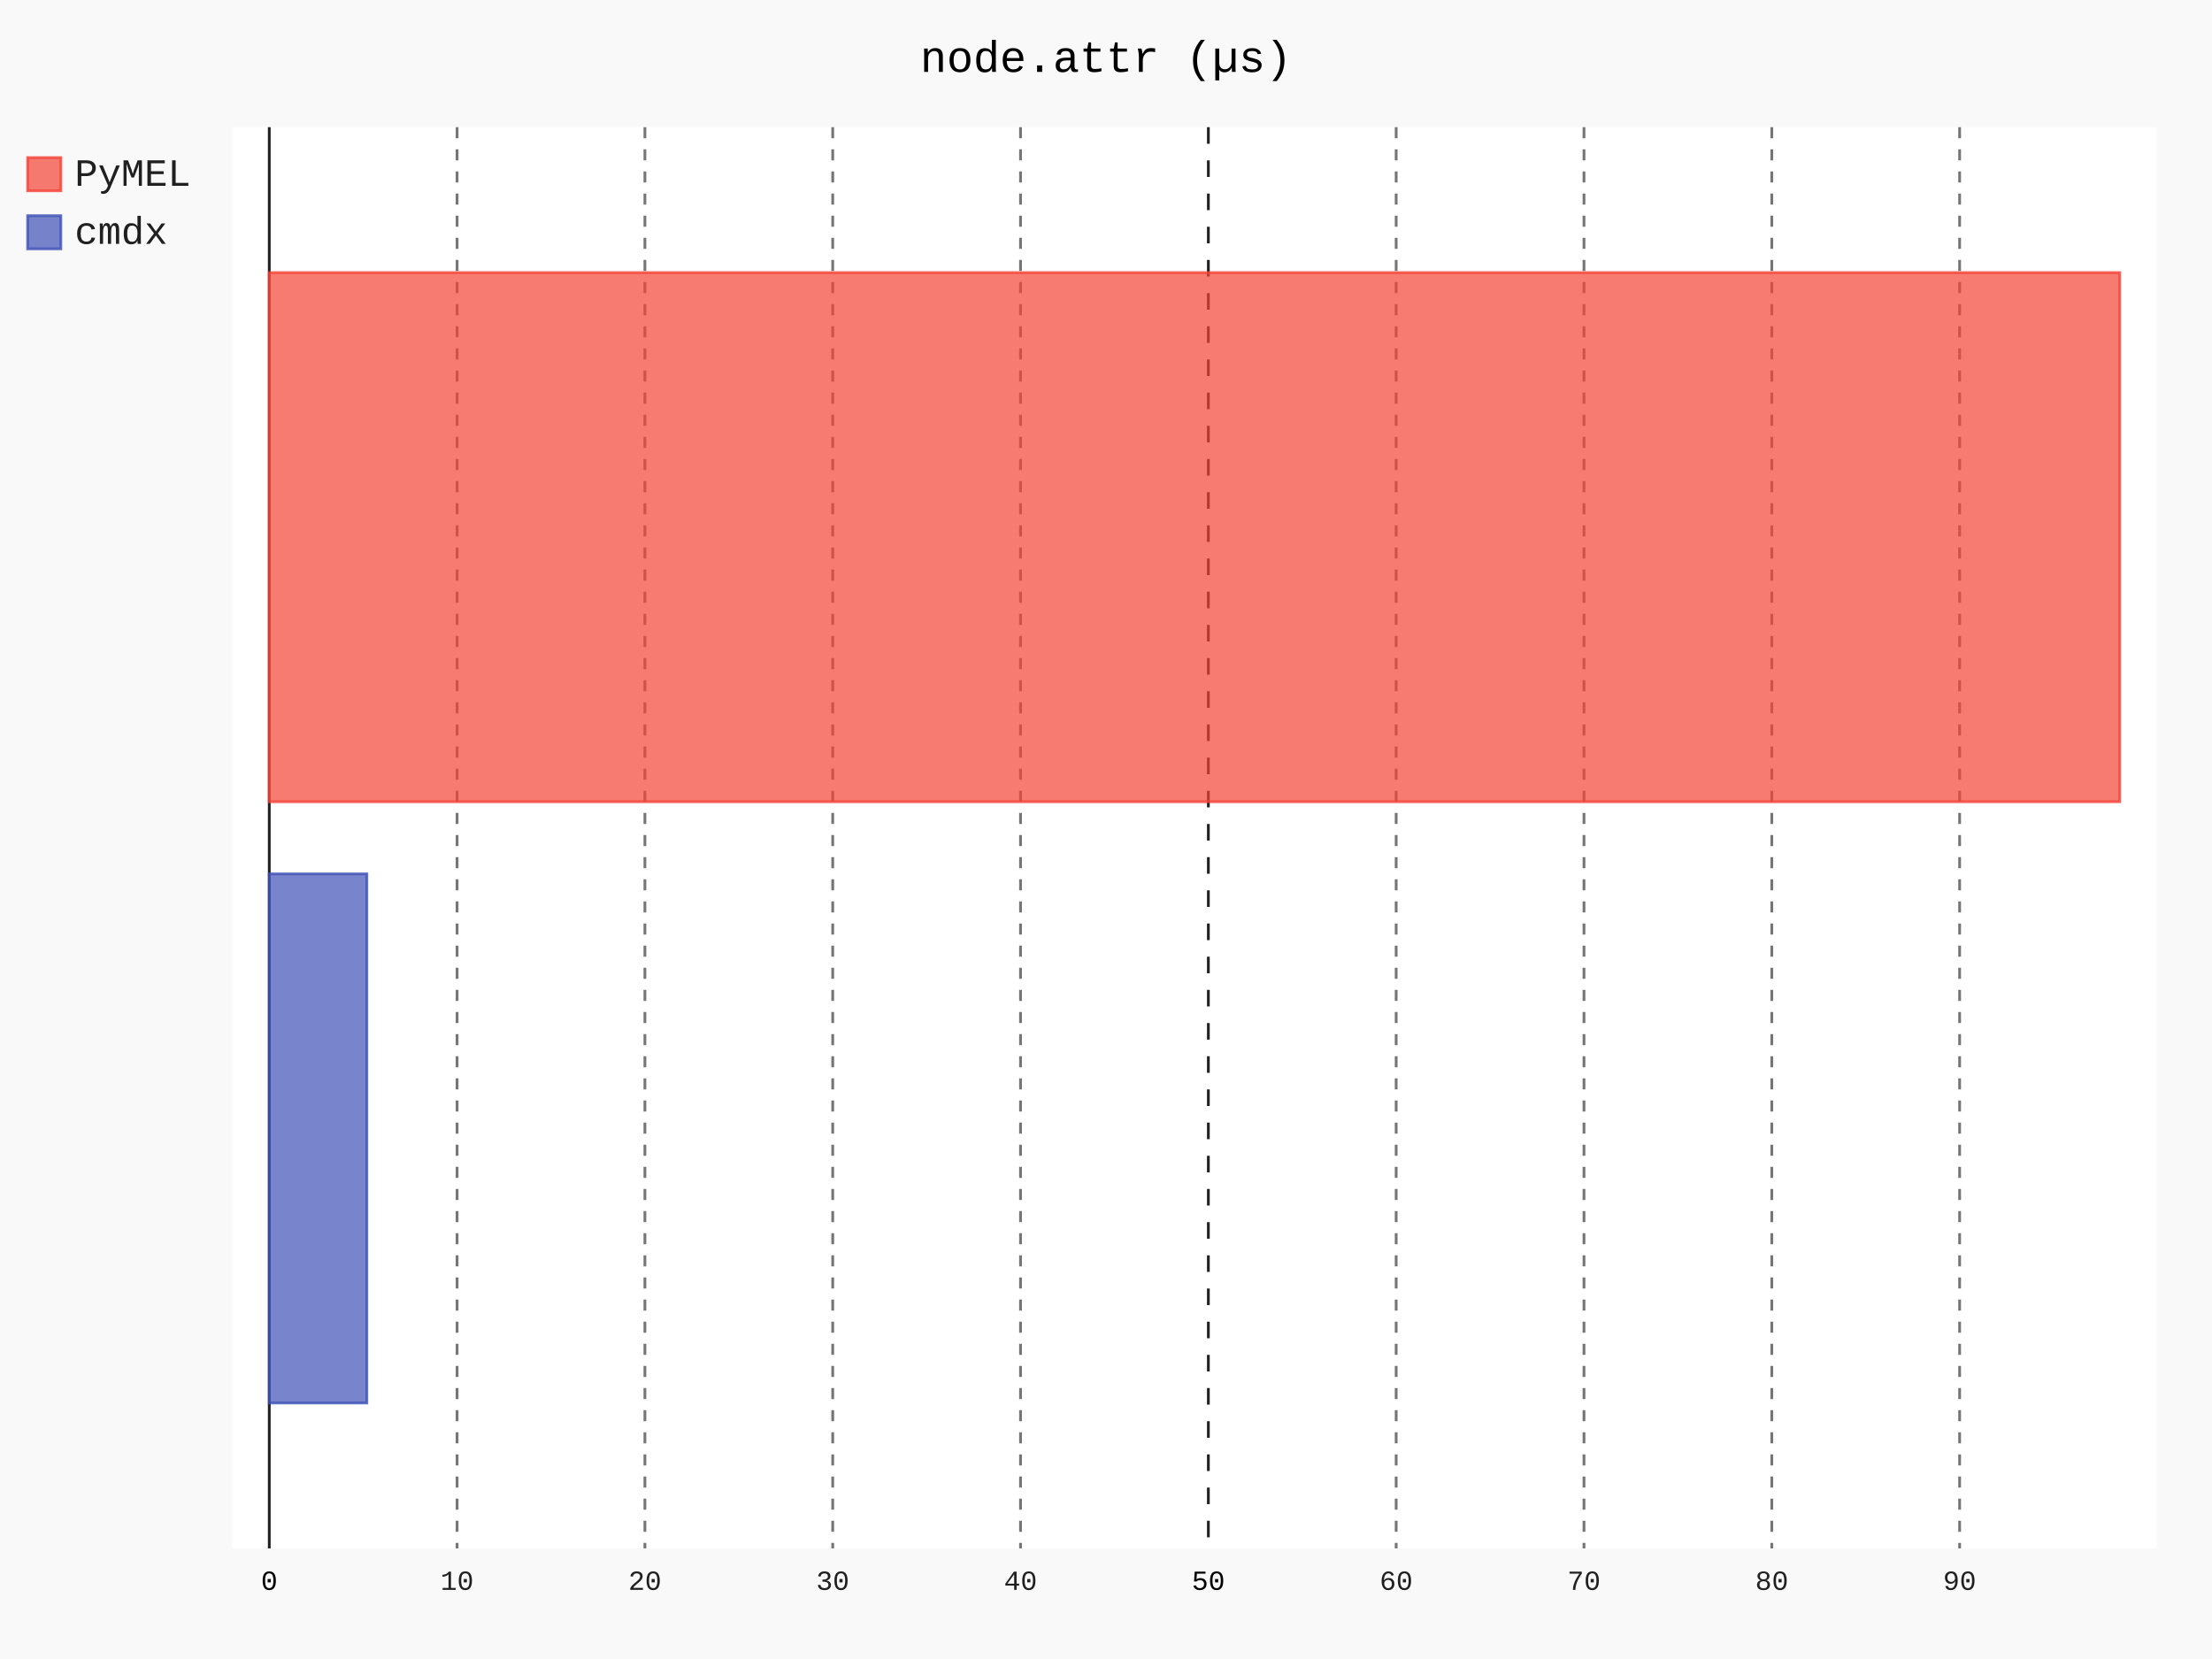
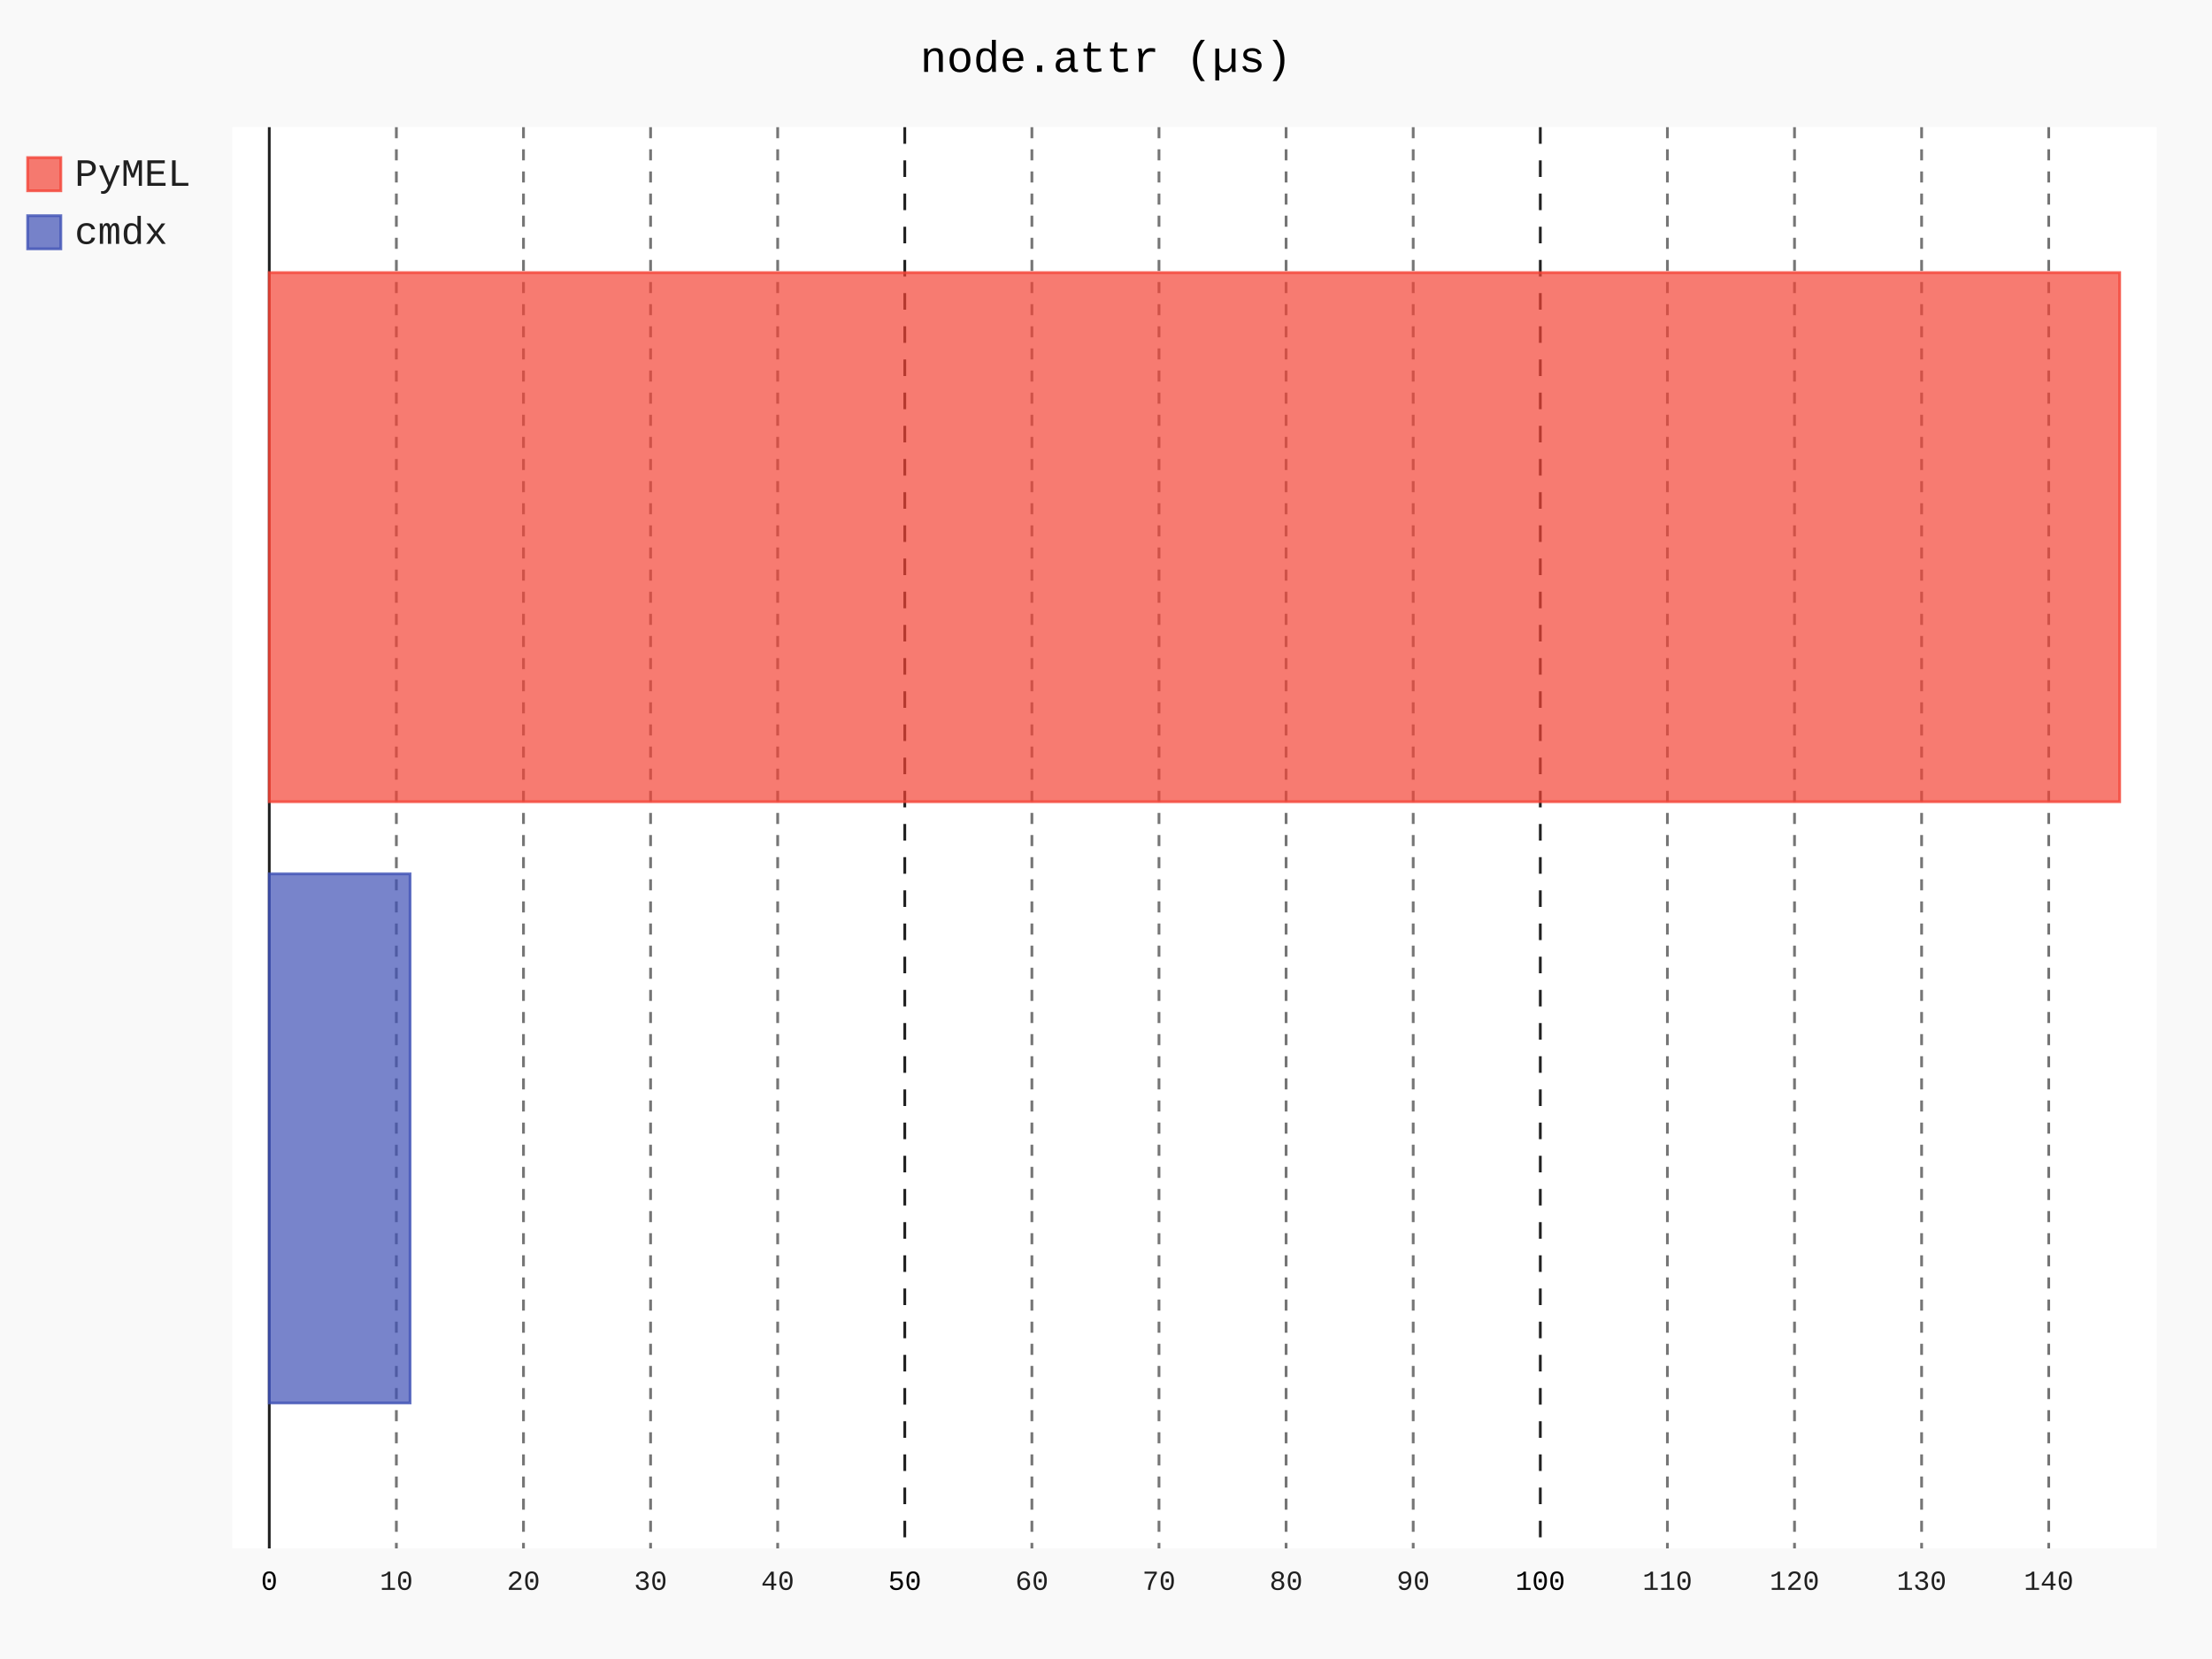
- <svg xmlns="http://www.w3.org/2000/svg" class="pygal-chart" id="chart-3be2bb93-d87d-4173-ba29-43254c066ab6" viewBox="0 0 800 600">
+ <svg xmlns="http://www.w3.org/2000/svg" class="pygal-chart" id="chart-b0224fbc-11a2-4691-929e-2efeac3a3341" viewBox="0 0 800 600">
  <defs>
-     <style type="text/css">#chart-3be2bb93-d87d-4173-ba29-43254c066ab6{-webkit-user-select:none;-webkit-font-smoothing:antialiased;font-family:Consolas,"Liberation Mono",Menlo,Courier,monospace}#chart-3be2bb93-d87d-4173-ba29-43254c066ab6 .title{font-family:Consolas,"Liberation Mono",Menlo,Courier,monospace;font-size:16px}#chart-3be2bb93-d87d-4173-ba29-43254c066ab6 .legends .legend text{font-family:Consolas,"Liberation Mono",Menlo,Courier,monospace;font-size:14px}#chart-3be2bb93-d87d-4173-ba29-43254c066ab6 .axis text{font-family:Consolas,"Liberation Mono",Menlo,Courier,monospace;font-size:10px}#chart-3be2bb93-d87d-4173-ba29-43254c066ab6 .axis text.major{font-family:Consolas,"Liberation Mono",Menlo,Courier,monospace;font-size:10px}#chart-3be2bb93-d87d-4173-ba29-43254c066ab6 .text-overlay text.value{font-family:Consolas,"Liberation Mono",Menlo,Courier,monospace;font-size:16px}#chart-3be2bb93-d87d-4173-ba29-43254c066ab6 .text-overlay text.label{font-family:Consolas,"Liberation Mono",Menlo,Courier,monospace;font-size:10px}#chart-3be2bb93-d87d-4173-ba29-43254c066ab6 .tooltip{font-family:Consolas,"Liberation Mono",Menlo,Courier,monospace;font-size:14px}#chart-3be2bb93-d87d-4173-ba29-43254c066ab6 text.no_data{font-family:Consolas,"Liberation Mono",Menlo,Courier,monospace;font-size:64px}
- #chart-3be2bb93-d87d-4173-ba29-43254c066ab6{background-color:rgba(249,249,249,1)}#chart-3be2bb93-d87d-4173-ba29-43254c066ab6 path,#chart-3be2bb93-d87d-4173-ba29-43254c066ab6 line,#chart-3be2bb93-d87d-4173-ba29-43254c066ab6 rect,#chart-3be2bb93-d87d-4173-ba29-43254c066ab6 circle{-webkit-transition:150ms;-moz-transition:150ms;transition:150ms}#chart-3be2bb93-d87d-4173-ba29-43254c066ab6 .graph &gt; .background{fill:rgba(249,249,249,1)}#chart-3be2bb93-d87d-4173-ba29-43254c066ab6 .plot &gt; .background{fill:rgba(255,255,255,1)}#chart-3be2bb93-d87d-4173-ba29-43254c066ab6 .graph{fill:rgba(0,0,0,.87)}#chart-3be2bb93-d87d-4173-ba29-43254c066ab6 text.no_data{fill:rgba(0,0,0,1)}#chart-3be2bb93-d87d-4173-ba29-43254c066ab6 .title{fill:rgba(0,0,0,1)}#chart-3be2bb93-d87d-4173-ba29-43254c066ab6 .legends .legend text{fill:rgba(0,0,0,.87)}#chart-3be2bb93-d87d-4173-ba29-43254c066ab6 .legends .legend:hover text{fill:rgba(0,0,0,1)}#chart-3be2bb93-d87d-4173-ba29-43254c066ab6 .axis .line{stroke:rgba(0,0,0,1)}#chart-3be2bb93-d87d-4173-ba29-43254c066ab6 .axis .guide.line{stroke:rgba(0,0,0,.54)}#chart-3be2bb93-d87d-4173-ba29-43254c066ab6 .axis .major.line{stroke:rgba(0,0,0,.87)}#chart-3be2bb93-d87d-4173-ba29-43254c066ab6 .axis text.major{fill:rgba(0,0,0,1)}#chart-3be2bb93-d87d-4173-ba29-43254c066ab6 .axis.y .guides:hover .guide.line,#chart-3be2bb93-d87d-4173-ba29-43254c066ab6 .line-graph .axis.x .guides:hover .guide.line,#chart-3be2bb93-d87d-4173-ba29-43254c066ab6 .stackedline-graph .axis.x .guides:hover .guide.line,#chart-3be2bb93-d87d-4173-ba29-43254c066ab6 .xy-graph .axis.x .guides:hover .guide.line{stroke:rgba(0,0,0,1)}#chart-3be2bb93-d87d-4173-ba29-43254c066ab6 .axis .guides:hover text{fill:rgba(0,0,0,1)}#chart-3be2bb93-d87d-4173-ba29-43254c066ab6 .reactive{fill-opacity:.7;stroke-opacity:.8}#chart-3be2bb93-d87d-4173-ba29-43254c066ab6 .ci{stroke:rgba(0,0,0,.87)}#chart-3be2bb93-d87d-4173-ba29-43254c066ab6 .reactive.active,#chart-3be2bb93-d87d-4173-ba29-43254c066ab6 .active .reactive{fill-opacity:.8;stroke-opacity:.9;stroke-width:4}#chart-3be2bb93-d87d-4173-ba29-43254c066ab6 .ci .reactive.active{stroke-width:1.5}#chart-3be2bb93-d87d-4173-ba29-43254c066ab6 .series text{fill:rgba(0,0,0,1)}#chart-3be2bb93-d87d-4173-ba29-43254c066ab6 .tooltip rect{fill:rgba(255,255,255,1);stroke:rgba(0,0,0,1);-webkit-transition:opacity 150ms;-moz-transition:opacity 150ms;transition:opacity 150ms}#chart-3be2bb93-d87d-4173-ba29-43254c066ab6 .tooltip .label{fill:rgba(0,0,0,.87)}#chart-3be2bb93-d87d-4173-ba29-43254c066ab6 .tooltip .label{fill:rgba(0,0,0,.87)}#chart-3be2bb93-d87d-4173-ba29-43254c066ab6 .tooltip .legend{font-size:.8em;fill:rgba(0,0,0,.54)}#chart-3be2bb93-d87d-4173-ba29-43254c066ab6 .tooltip .x_label{font-size:.6em;fill:rgba(0,0,0,1)}#chart-3be2bb93-d87d-4173-ba29-43254c066ab6 .tooltip .xlink{font-size:.5em;text-decoration:underline}#chart-3be2bb93-d87d-4173-ba29-43254c066ab6 .tooltip .value{font-size:1.5em}#chart-3be2bb93-d87d-4173-ba29-43254c066ab6 .bound{font-size:.5em}#chart-3be2bb93-d87d-4173-ba29-43254c066ab6 .max-value{font-size:.75em;fill:rgba(0,0,0,.54)}#chart-3be2bb93-d87d-4173-ba29-43254c066ab6 .map-element{fill:rgba(255,255,255,1);stroke:rgba(0,0,0,.54) !important}#chart-3be2bb93-d87d-4173-ba29-43254c066ab6 .map-element .reactive{fill-opacity:inherit;stroke-opacity:inherit}#chart-3be2bb93-d87d-4173-ba29-43254c066ab6 .color-0,#chart-3be2bb93-d87d-4173-ba29-43254c066ab6 .color-0 a:visited{stroke:#F44336;fill:#F44336}#chart-3be2bb93-d87d-4173-ba29-43254c066ab6 .color-1,#chart-3be2bb93-d87d-4173-ba29-43254c066ab6 .color-1 a:visited{stroke:#3F51B5;fill:#3F51B5}#chart-3be2bb93-d87d-4173-ba29-43254c066ab6 .text-overlay .color-0 text{fill:black}#chart-3be2bb93-d87d-4173-ba29-43254c066ab6 .text-overlay .color-1 text{fill:black}
- #chart-3be2bb93-d87d-4173-ba29-43254c066ab6 text.no_data{text-anchor:middle}#chart-3be2bb93-d87d-4173-ba29-43254c066ab6 .guide.line{fill:none}#chart-3be2bb93-d87d-4173-ba29-43254c066ab6 .centered{text-anchor:middle}#chart-3be2bb93-d87d-4173-ba29-43254c066ab6 .title{text-anchor:middle}#chart-3be2bb93-d87d-4173-ba29-43254c066ab6 .legends .legend text{fill-opacity:1}#chart-3be2bb93-d87d-4173-ba29-43254c066ab6 .axis.x text{text-anchor:middle}#chart-3be2bb93-d87d-4173-ba29-43254c066ab6 .axis.x:not(.web) text[transform]{text-anchor:start}#chart-3be2bb93-d87d-4173-ba29-43254c066ab6 .axis.x:not(.web) text[transform].backwards{text-anchor:end}#chart-3be2bb93-d87d-4173-ba29-43254c066ab6 .axis.y text{text-anchor:end}#chart-3be2bb93-d87d-4173-ba29-43254c066ab6 .axis.y text[transform].backwards{text-anchor:start}#chart-3be2bb93-d87d-4173-ba29-43254c066ab6 .axis.y2 text{text-anchor:start}#chart-3be2bb93-d87d-4173-ba29-43254c066ab6 .axis.y2 text[transform].backwards{text-anchor:end}#chart-3be2bb93-d87d-4173-ba29-43254c066ab6 .axis .guide.line{stroke-dasharray:4,4}#chart-3be2bb93-d87d-4173-ba29-43254c066ab6 .axis .major.guide.line{stroke-dasharray:6,6}#chart-3be2bb93-d87d-4173-ba29-43254c066ab6 .horizontal .axis.y .guide.line,#chart-3be2bb93-d87d-4173-ba29-43254c066ab6 .horizontal .axis.y2 .guide.line,#chart-3be2bb93-d87d-4173-ba29-43254c066ab6 .vertical .axis.x .guide.line{opacity:0}#chart-3be2bb93-d87d-4173-ba29-43254c066ab6 .horizontal .axis.always_show .guide.line,#chart-3be2bb93-d87d-4173-ba29-43254c066ab6 .vertical .axis.always_show .guide.line{opacity:1 !important}#chart-3be2bb93-d87d-4173-ba29-43254c066ab6 .axis.y .guides:hover .guide.line,#chart-3be2bb93-d87d-4173-ba29-43254c066ab6 .axis.y2 .guides:hover .guide.line,#chart-3be2bb93-d87d-4173-ba29-43254c066ab6 .axis.x .guides:hover .guide.line{opacity:1}#chart-3be2bb93-d87d-4173-ba29-43254c066ab6 .axis .guides:hover text{opacity:1}#chart-3be2bb93-d87d-4173-ba29-43254c066ab6 .nofill{fill:none}#chart-3be2bb93-d87d-4173-ba29-43254c066ab6 .subtle-fill{fill-opacity:.2}#chart-3be2bb93-d87d-4173-ba29-43254c066ab6 .dot{stroke-width:1px;fill-opacity:1}#chart-3be2bb93-d87d-4173-ba29-43254c066ab6 .dot.active{stroke-width:5px}#chart-3be2bb93-d87d-4173-ba29-43254c066ab6 .dot.negative{fill:transparent}#chart-3be2bb93-d87d-4173-ba29-43254c066ab6 text,#chart-3be2bb93-d87d-4173-ba29-43254c066ab6 tspan{stroke:none !important}#chart-3be2bb93-d87d-4173-ba29-43254c066ab6 .series text.active{opacity:1}#chart-3be2bb93-d87d-4173-ba29-43254c066ab6 .tooltip rect{fill-opacity:.95;stroke-width:.5}#chart-3be2bb93-d87d-4173-ba29-43254c066ab6 .tooltip text{fill-opacity:1}#chart-3be2bb93-d87d-4173-ba29-43254c066ab6 .showable{visibility:hidden}#chart-3be2bb93-d87d-4173-ba29-43254c066ab6 .showable.shown{visibility:visible}#chart-3be2bb93-d87d-4173-ba29-43254c066ab6 .gauge-background{fill:rgba(229,229,229,1);stroke:none}#chart-3be2bb93-d87d-4173-ba29-43254c066ab6 .bg-lines{stroke:rgba(249,249,249,1);stroke-width:2px}</style>
+     <style type="text/css">#chart-b0224fbc-11a2-4691-929e-2efeac3a3341{-webkit-user-select:none;-webkit-font-smoothing:antialiased;font-family:Consolas,"Liberation Mono",Menlo,Courier,monospace}#chart-b0224fbc-11a2-4691-929e-2efeac3a3341 .title{font-family:Consolas,"Liberation Mono",Menlo,Courier,monospace;font-size:16px}#chart-b0224fbc-11a2-4691-929e-2efeac3a3341 .legends .legend text{font-family:Consolas,"Liberation Mono",Menlo,Courier,monospace;font-size:14px}#chart-b0224fbc-11a2-4691-929e-2efeac3a3341 .axis text{font-family:Consolas,"Liberation Mono",Menlo,Courier,monospace;font-size:10px}#chart-b0224fbc-11a2-4691-929e-2efeac3a3341 .axis text.major{font-family:Consolas,"Liberation Mono",Menlo,Courier,monospace;font-size:10px}#chart-b0224fbc-11a2-4691-929e-2efeac3a3341 .text-overlay text.value{font-family:Consolas,"Liberation Mono",Menlo,Courier,monospace;font-size:16px}#chart-b0224fbc-11a2-4691-929e-2efeac3a3341 .text-overlay text.label{font-family:Consolas,"Liberation Mono",Menlo,Courier,monospace;font-size:10px}#chart-b0224fbc-11a2-4691-929e-2efeac3a3341 .tooltip{font-family:Consolas,"Liberation Mono",Menlo,Courier,monospace;font-size:14px}#chart-b0224fbc-11a2-4691-929e-2efeac3a3341 text.no_data{font-family:Consolas,"Liberation Mono",Menlo,Courier,monospace;font-size:64px}
+ #chart-b0224fbc-11a2-4691-929e-2efeac3a3341{background-color:rgba(249,249,249,1)}#chart-b0224fbc-11a2-4691-929e-2efeac3a3341 path,#chart-b0224fbc-11a2-4691-929e-2efeac3a3341 line,#chart-b0224fbc-11a2-4691-929e-2efeac3a3341 rect,#chart-b0224fbc-11a2-4691-929e-2efeac3a3341 circle{-webkit-transition:150ms;-moz-transition:150ms;transition:150ms}#chart-b0224fbc-11a2-4691-929e-2efeac3a3341 .graph &gt; .background{fill:rgba(249,249,249,1)}#chart-b0224fbc-11a2-4691-929e-2efeac3a3341 .plot &gt; .background{fill:rgba(255,255,255,1)}#chart-b0224fbc-11a2-4691-929e-2efeac3a3341 .graph{fill:rgba(0,0,0,.87)}#chart-b0224fbc-11a2-4691-929e-2efeac3a3341 text.no_data{fill:rgba(0,0,0,1)}#chart-b0224fbc-11a2-4691-929e-2efeac3a3341 .title{fill:rgba(0,0,0,1)}#chart-b0224fbc-11a2-4691-929e-2efeac3a3341 .legends .legend text{fill:rgba(0,0,0,.87)}#chart-b0224fbc-11a2-4691-929e-2efeac3a3341 .legends .legend:hover text{fill:rgba(0,0,0,1)}#chart-b0224fbc-11a2-4691-929e-2efeac3a3341 .axis .line{stroke:rgba(0,0,0,1)}#chart-b0224fbc-11a2-4691-929e-2efeac3a3341 .axis .guide.line{stroke:rgba(0,0,0,.54)}#chart-b0224fbc-11a2-4691-929e-2efeac3a3341 .axis .major.line{stroke:rgba(0,0,0,.87)}#chart-b0224fbc-11a2-4691-929e-2efeac3a3341 .axis text.major{fill:rgba(0,0,0,1)}#chart-b0224fbc-11a2-4691-929e-2efeac3a3341 .axis.y .guides:hover .guide.line,#chart-b0224fbc-11a2-4691-929e-2efeac3a3341 .line-graph .axis.x .guides:hover .guide.line,#chart-b0224fbc-11a2-4691-929e-2efeac3a3341 .stackedline-graph .axis.x .guides:hover .guide.line,#chart-b0224fbc-11a2-4691-929e-2efeac3a3341 .xy-graph .axis.x .guides:hover .guide.line{stroke:rgba(0,0,0,1)}#chart-b0224fbc-11a2-4691-929e-2efeac3a3341 .axis .guides:hover text{fill:rgba(0,0,0,1)}#chart-b0224fbc-11a2-4691-929e-2efeac3a3341 .reactive{fill-opacity:.7;stroke-opacity:.8}#chart-b0224fbc-11a2-4691-929e-2efeac3a3341 .ci{stroke:rgba(0,0,0,.87)}#chart-b0224fbc-11a2-4691-929e-2efeac3a3341 .reactive.active,#chart-b0224fbc-11a2-4691-929e-2efeac3a3341 .active .reactive{fill-opacity:.8;stroke-opacity:.9;stroke-width:4}#chart-b0224fbc-11a2-4691-929e-2efeac3a3341 .ci .reactive.active{stroke-width:1.5}#chart-b0224fbc-11a2-4691-929e-2efeac3a3341 .series text{fill:rgba(0,0,0,1)}#chart-b0224fbc-11a2-4691-929e-2efeac3a3341 .tooltip rect{fill:rgba(255,255,255,1);stroke:rgba(0,0,0,1);-webkit-transition:opacity 150ms;-moz-transition:opacity 150ms;transition:opacity 150ms}#chart-b0224fbc-11a2-4691-929e-2efeac3a3341 .tooltip .label{fill:rgba(0,0,0,.87)}#chart-b0224fbc-11a2-4691-929e-2efeac3a3341 .tooltip .label{fill:rgba(0,0,0,.87)}#chart-b0224fbc-11a2-4691-929e-2efeac3a3341 .tooltip .legend{font-size:.8em;fill:rgba(0,0,0,.54)}#chart-b0224fbc-11a2-4691-929e-2efeac3a3341 .tooltip .x_label{font-size:.6em;fill:rgba(0,0,0,1)}#chart-b0224fbc-11a2-4691-929e-2efeac3a3341 .tooltip .xlink{font-size:.5em;text-decoration:underline}#chart-b0224fbc-11a2-4691-929e-2efeac3a3341 .tooltip .value{font-size:1.5em}#chart-b0224fbc-11a2-4691-929e-2efeac3a3341 .bound{font-size:.5em}#chart-b0224fbc-11a2-4691-929e-2efeac3a3341 .max-value{font-size:.75em;fill:rgba(0,0,0,.54)}#chart-b0224fbc-11a2-4691-929e-2efeac3a3341 .map-element{fill:rgba(255,255,255,1);stroke:rgba(0,0,0,.54) !important}#chart-b0224fbc-11a2-4691-929e-2efeac3a3341 .map-element .reactive{fill-opacity:inherit;stroke-opacity:inherit}#chart-b0224fbc-11a2-4691-929e-2efeac3a3341 .color-0,#chart-b0224fbc-11a2-4691-929e-2efeac3a3341 .color-0 a:visited{stroke:#F44336;fill:#F44336}#chart-b0224fbc-11a2-4691-929e-2efeac3a3341 .color-1,#chart-b0224fbc-11a2-4691-929e-2efeac3a3341 .color-1 a:visited{stroke:#3F51B5;fill:#3F51B5}#chart-b0224fbc-11a2-4691-929e-2efeac3a3341 .text-overlay .color-0 text{fill:black}#chart-b0224fbc-11a2-4691-929e-2efeac3a3341 .text-overlay .color-1 text{fill:black}
+ #chart-b0224fbc-11a2-4691-929e-2efeac3a3341 text.no_data{text-anchor:middle}#chart-b0224fbc-11a2-4691-929e-2efeac3a3341 .guide.line{fill:none}#chart-b0224fbc-11a2-4691-929e-2efeac3a3341 .centered{text-anchor:middle}#chart-b0224fbc-11a2-4691-929e-2efeac3a3341 .title{text-anchor:middle}#chart-b0224fbc-11a2-4691-929e-2efeac3a3341 .legends .legend text{fill-opacity:1}#chart-b0224fbc-11a2-4691-929e-2efeac3a3341 .axis.x text{text-anchor:middle}#chart-b0224fbc-11a2-4691-929e-2efeac3a3341 .axis.x:not(.web) text[transform]{text-anchor:start}#chart-b0224fbc-11a2-4691-929e-2efeac3a3341 .axis.x:not(.web) text[transform].backwards{text-anchor:end}#chart-b0224fbc-11a2-4691-929e-2efeac3a3341 .axis.y text{text-anchor:end}#chart-b0224fbc-11a2-4691-929e-2efeac3a3341 .axis.y text[transform].backwards{text-anchor:start}#chart-b0224fbc-11a2-4691-929e-2efeac3a3341 .axis.y2 text{text-anchor:start}#chart-b0224fbc-11a2-4691-929e-2efeac3a3341 .axis.y2 text[transform].backwards{text-anchor:end}#chart-b0224fbc-11a2-4691-929e-2efeac3a3341 .axis .guide.line{stroke-dasharray:4,4}#chart-b0224fbc-11a2-4691-929e-2efeac3a3341 .axis .major.guide.line{stroke-dasharray:6,6}#chart-b0224fbc-11a2-4691-929e-2efeac3a3341 .horizontal .axis.y .guide.line,#chart-b0224fbc-11a2-4691-929e-2efeac3a3341 .horizontal .axis.y2 .guide.line,#chart-b0224fbc-11a2-4691-929e-2efeac3a3341 .vertical .axis.x .guide.line{opacity:0}#chart-b0224fbc-11a2-4691-929e-2efeac3a3341 .horizontal .axis.always_show .guide.line,#chart-b0224fbc-11a2-4691-929e-2efeac3a3341 .vertical .axis.always_show .guide.line{opacity:1 !important}#chart-b0224fbc-11a2-4691-929e-2efeac3a3341 .axis.y .guides:hover .guide.line,#chart-b0224fbc-11a2-4691-929e-2efeac3a3341 .axis.y2 .guides:hover .guide.line,#chart-b0224fbc-11a2-4691-929e-2efeac3a3341 .axis.x .guides:hover .guide.line{opacity:1}#chart-b0224fbc-11a2-4691-929e-2efeac3a3341 .axis .guides:hover text{opacity:1}#chart-b0224fbc-11a2-4691-929e-2efeac3a3341 .nofill{fill:none}#chart-b0224fbc-11a2-4691-929e-2efeac3a3341 .subtle-fill{fill-opacity:.2}#chart-b0224fbc-11a2-4691-929e-2efeac3a3341 .dot{stroke-width:1px;fill-opacity:1}#chart-b0224fbc-11a2-4691-929e-2efeac3a3341 .dot.active{stroke-width:5px}#chart-b0224fbc-11a2-4691-929e-2efeac3a3341 .dot.negative{fill:transparent}#chart-b0224fbc-11a2-4691-929e-2efeac3a3341 text,#chart-b0224fbc-11a2-4691-929e-2efeac3a3341 tspan{stroke:none !important}#chart-b0224fbc-11a2-4691-929e-2efeac3a3341 .series text.active{opacity:1}#chart-b0224fbc-11a2-4691-929e-2efeac3a3341 .tooltip rect{fill-opacity:.95;stroke-width:.5}#chart-b0224fbc-11a2-4691-929e-2efeac3a3341 .tooltip text{fill-opacity:1}#chart-b0224fbc-11a2-4691-929e-2efeac3a3341 .showable{visibility:hidden}#chart-b0224fbc-11a2-4691-929e-2efeac3a3341 .showable.shown{visibility:visible}#chart-b0224fbc-11a2-4691-929e-2efeac3a3341 .gauge-background{fill:rgba(229,229,229,1);stroke:none}#chart-b0224fbc-11a2-4691-929e-2efeac3a3341 .bg-lines{stroke:rgba(249,249,249,1);stroke-width:2px}</style>
  </defs>
  <g class="graph horizontalbar-graph horizontal">
    <rect class="background" height="600" width="800" x="0" y="0" />
    <g class="plot" transform="translate(84, 46)">
      <rect class="background" height="514" width="696.0" x="0" y="0" />
      <g class="axis x always_show">
        <g class="guides">
          <path class="axis major line" d="M13.385 0 v514" />
          <text class="major" x="13.385" y="529.0">0</text>
        </g>
        <g class="guides">
-           <path class="guide line" d="M81.311 0 v514" />
-           <text class="" x="81.311" y="529.0">10</text>
+           <path class="guide line" d="M59.353 0 v514" />
+           <text class="" x="59.353" y="529.0">10</text>
        </g>
        <g class="guides">
-           <path class="guide line" d="M149.237 0 v514" />
-           <text class="" x="149.237" y="529.0">20</text>
+           <path class="guide line" d="M105.322 0 v514" />
+           <text class="" x="105.322" y="529.0">20</text>
        </g>
        <g class="guides">
-           <path class="guide line" d="M217.164 0 v514" />
-           <text class="" x="217.164" y="529.0">30</text>
+           <path class="guide line" d="M151.291 0 v514" />
+           <text class="" x="151.291" y="529.0">30</text>
        </g>
        <g class="guides">
-           <path class="guide line" d="M285.09 0 v514" />
-           <text class="" x="285.09" y="529.0">40</text>
+           <path class="guide line" d="M197.26 0 v514" />
+           <text class="" x="197.26" y="529.0">40</text>
        </g>
        <g class="guides">
-           <path class="major guide line" d="M353.017 0 v514" />
-           <text class="major" x="353.017" y="529.0">50</text>
+           <path class="major guide line" d="M243.229 0 v514" />
+           <text class="major" x="243.229" y="529.0">50</text>
        </g>
        <g class="guides">
-           <path class="guide line" d="M420.943 0 v514" />
-           <text class="" x="420.943" y="529.0">60</text>
+           <path class="guide line" d="M289.197 0 v514" />
+           <text class="" x="289.197" y="529.0">60</text>
        </g>
        <g class="guides">
-           <path class="guide line" d="M488.869 0 v514" />
-           <text class="" x="488.869" y="529.0">70</text>
+           <path class="guide line" d="M335.166 0 v514" />
+           <text class="" x="335.166" y="529.0">70</text>
        </g>
        <g class="guides">
-           <path class="guide line" d="M556.796 0 v514" />
-           <text class="" x="556.796" y="529.0">80</text>
+           <path class="guide line" d="M381.135 0 v514" />
+           <text class="" x="381.135" y="529.0">80</text>
        </g>
        <g class="guides">
-           <path class="guide line" d="M624.722 0 v514" />
-           <text class="" x="624.722" y="529.0">90</text>
+           <path class="guide line" d="M427.104 0 v514" />
+           <text class="" x="427.104" y="529.0">90</text>
+         </g>
+         <g class="guides">
+           <path class="major guide line" d="M473.072 0 v514" />
+           <text class="major" x="473.072" y="529.0">100</text>
+         </g>
+         <g class="guides">
+           <path class="guide line" d="M519.041 0 v514" />
+           <text class="" x="519.041" y="529.0">110</text>
+         </g>
+         <g class="guides">
+           <path class="guide line" d="M565.01 0 v514" />
+           <text class="" x="565.01" y="529.0">120</text>
+         </g>
+         <g class="guides">
+           <path class="guide line" d="M610.979 0 v514" />
+           <text class="" x="610.979" y="529.0">130</text>
+         </g>
+         <g class="guides">
+           <path class="guide line" d="M656.948 0 v514" />
+           <text class="" x="656.948" y="529.0">140</text>
        </g>
      </g>
      <g class="series serie-1 color-1">
        <g class="bars">
          <g class="bar">
-             <rect class="rect reactive tooltip-trigger" height="191.366" rx="0" ry="0" width="35.288" x="13.385" y="270.048" />
+             <rect class="rect reactive tooltip-trigger" height="191.366" rx="0" ry="0" width="50.929" x="13.385" y="270.048" />
          </g>
        </g>
      </g>
      <g class="series serie-0 color-0">
        <g class="bars">
          <g class="bar">
            <rect class="rect reactive tooltip-trigger" height="191.366" rx="0" ry="0" width="669.231" x="13.385" y="52.586" />
          </g>
        </g>
      </g>
    </g>
    <g class="titles">
      <text class="title plot_title" x="400.0" y="26">node.attr (µs)</text>
    </g>
    <g class="plot overlay" transform="translate(84, 46)">
      <g class="series serie-1 color-1" />
      <g class="series serie-0 color-0" />
    </g>
    <g class="plot text-overlay" transform="translate(84, 46)">
      <g class="series serie-1 color-1" />
      <g class="series serie-0 color-0" />
    </g>
    <g class="plot tooltip-overlay" transform="translate(84, 46)">
      <g class="tooltip" style="opacity: 0" transform="translate(0 0)">
        <rect class="tooltip-box" height="0" rx="0" ry="0" width="0" />
        <g class="text" />
      </g>
    </g>
    <g class="legends" transform="translate(10, 56)">
      <g class="legend reactive activate-serie" id="activate-serie-0">
        <rect class="color-0 reactive" height="12" width="12" x="0.0" y="1.0" />
        <text x="17.0" y="11.2">PyMEL</text>
      </g>
      <g class="legend reactive activate-serie" id="activate-serie-1">
        <rect class="color-1 reactive" height="12" width="12" x="0.0" y="22.0" />
        <text x="17.0" y="32.2">cmdx</text>
      </g>
    </g>
    <g class="legends" transform="translate(790, 56)" />
  </g>
</svg>
